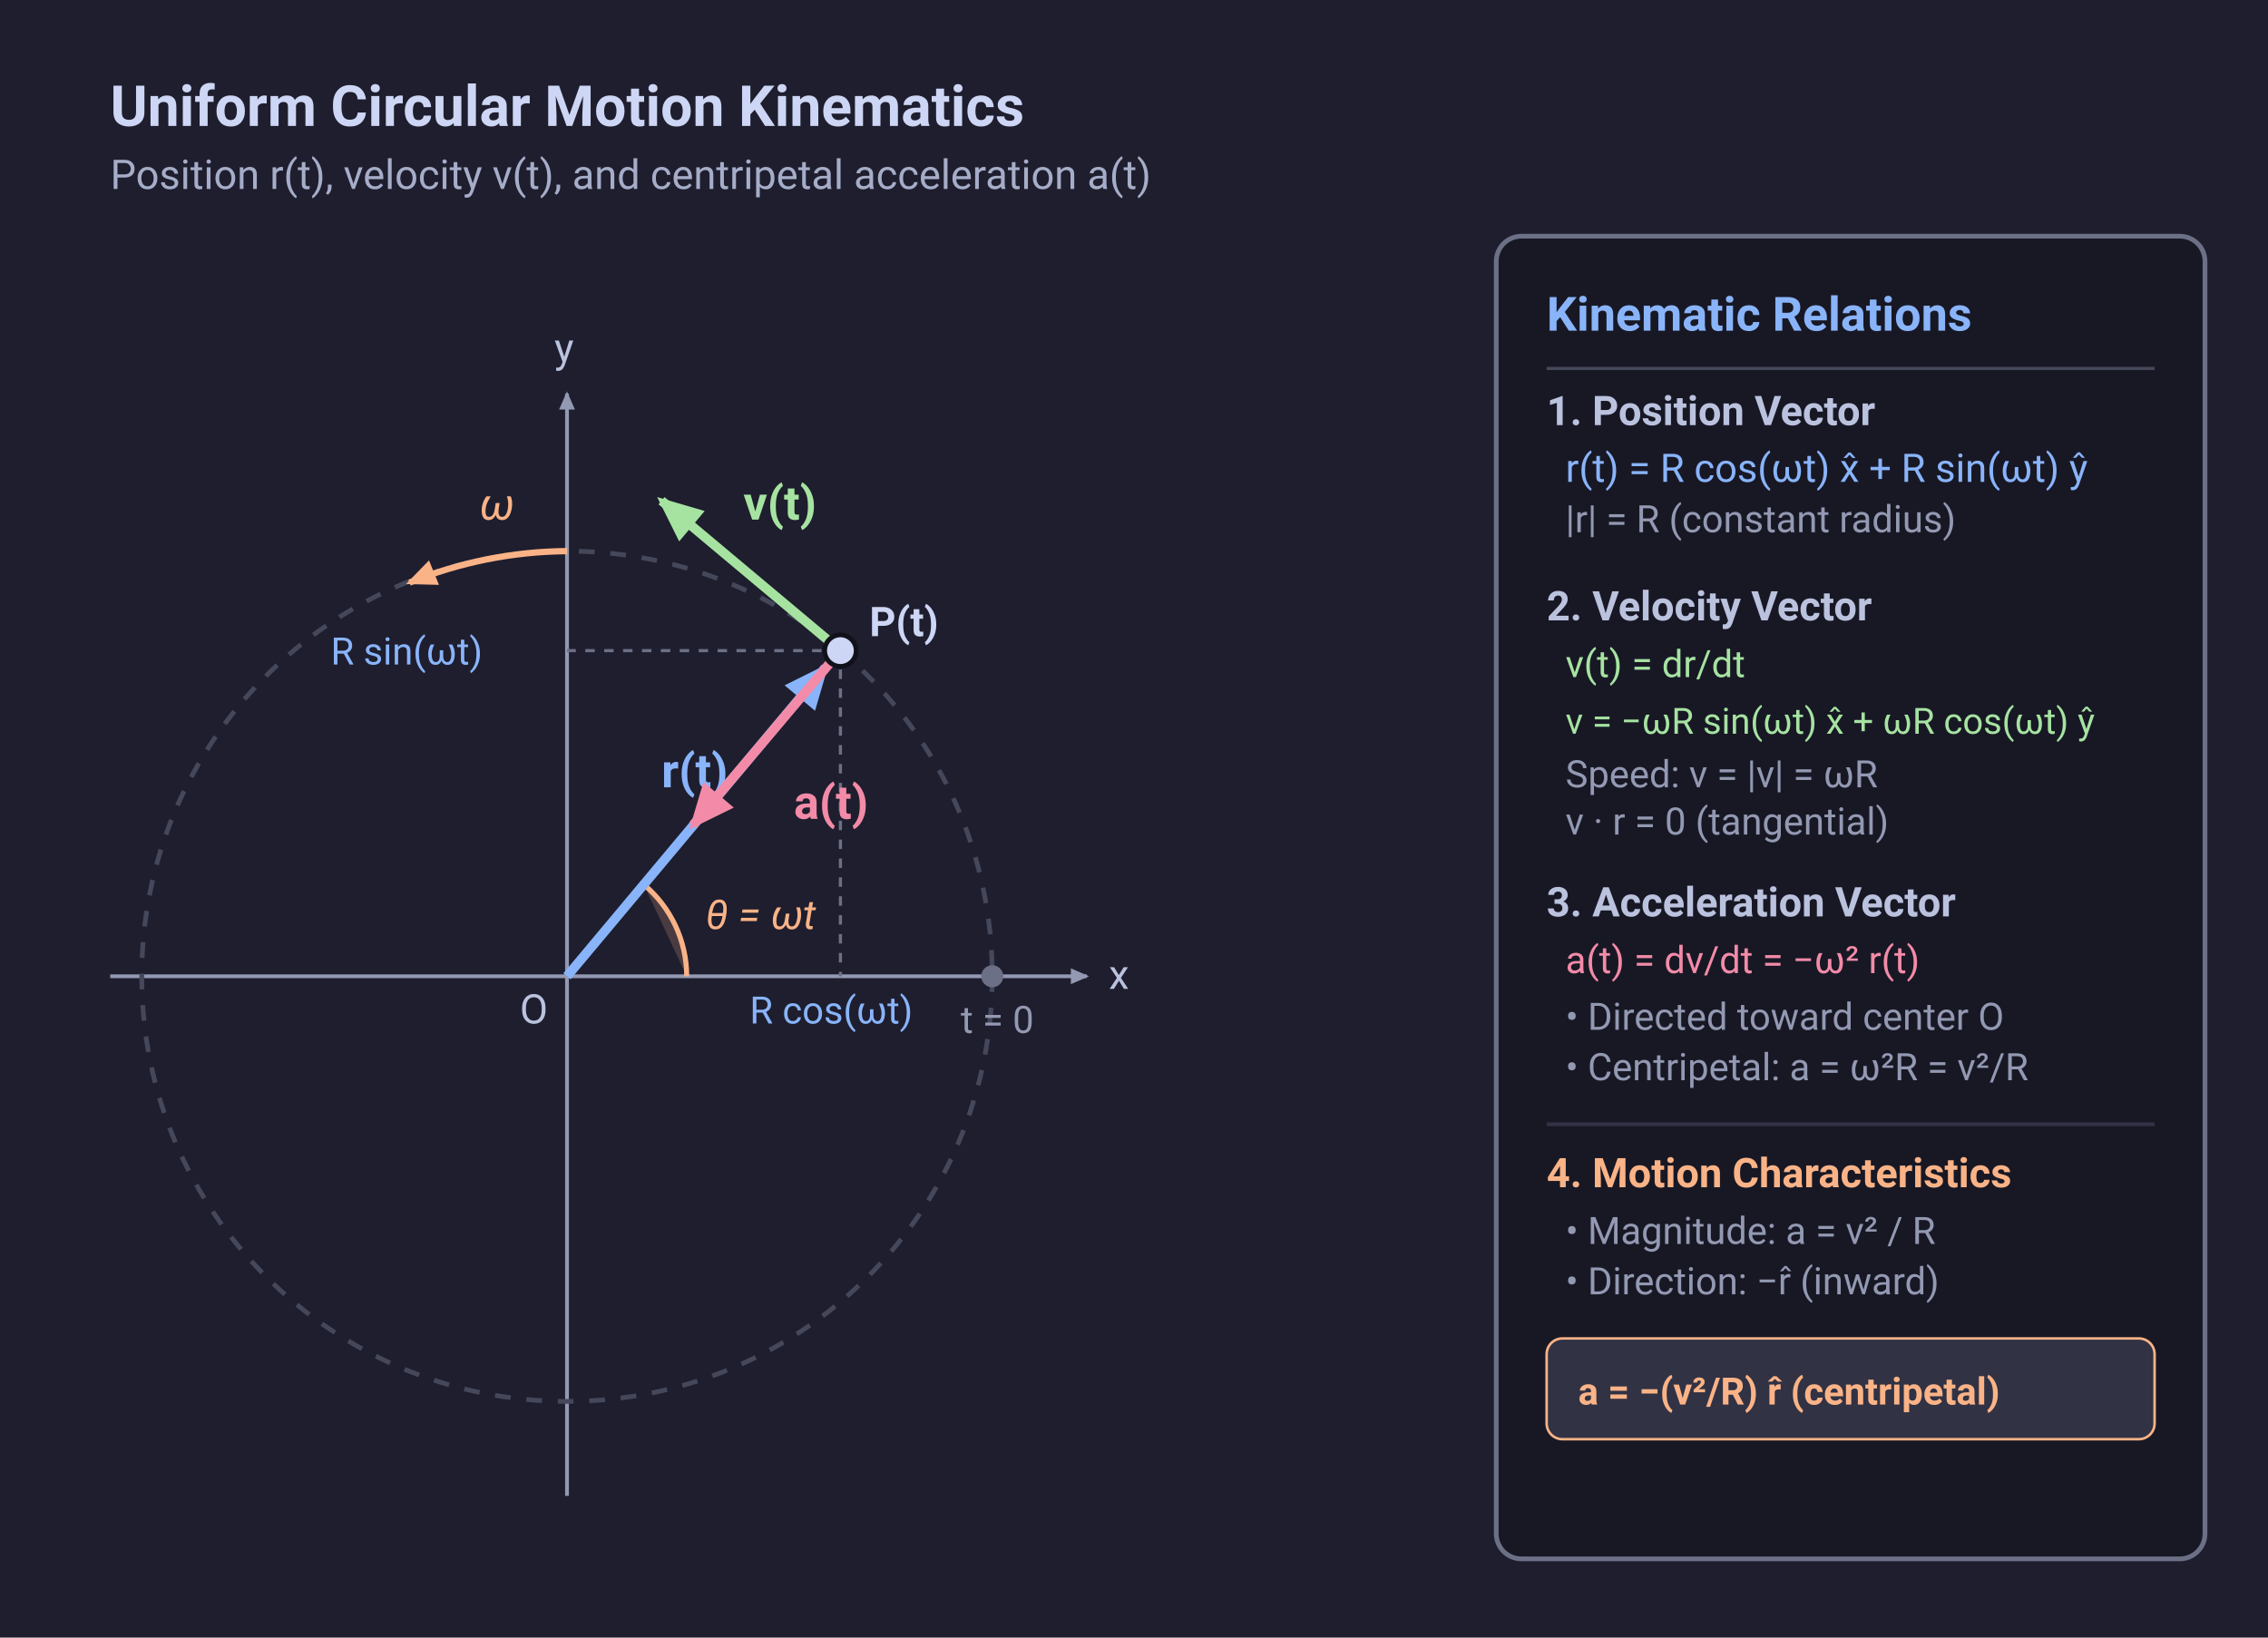
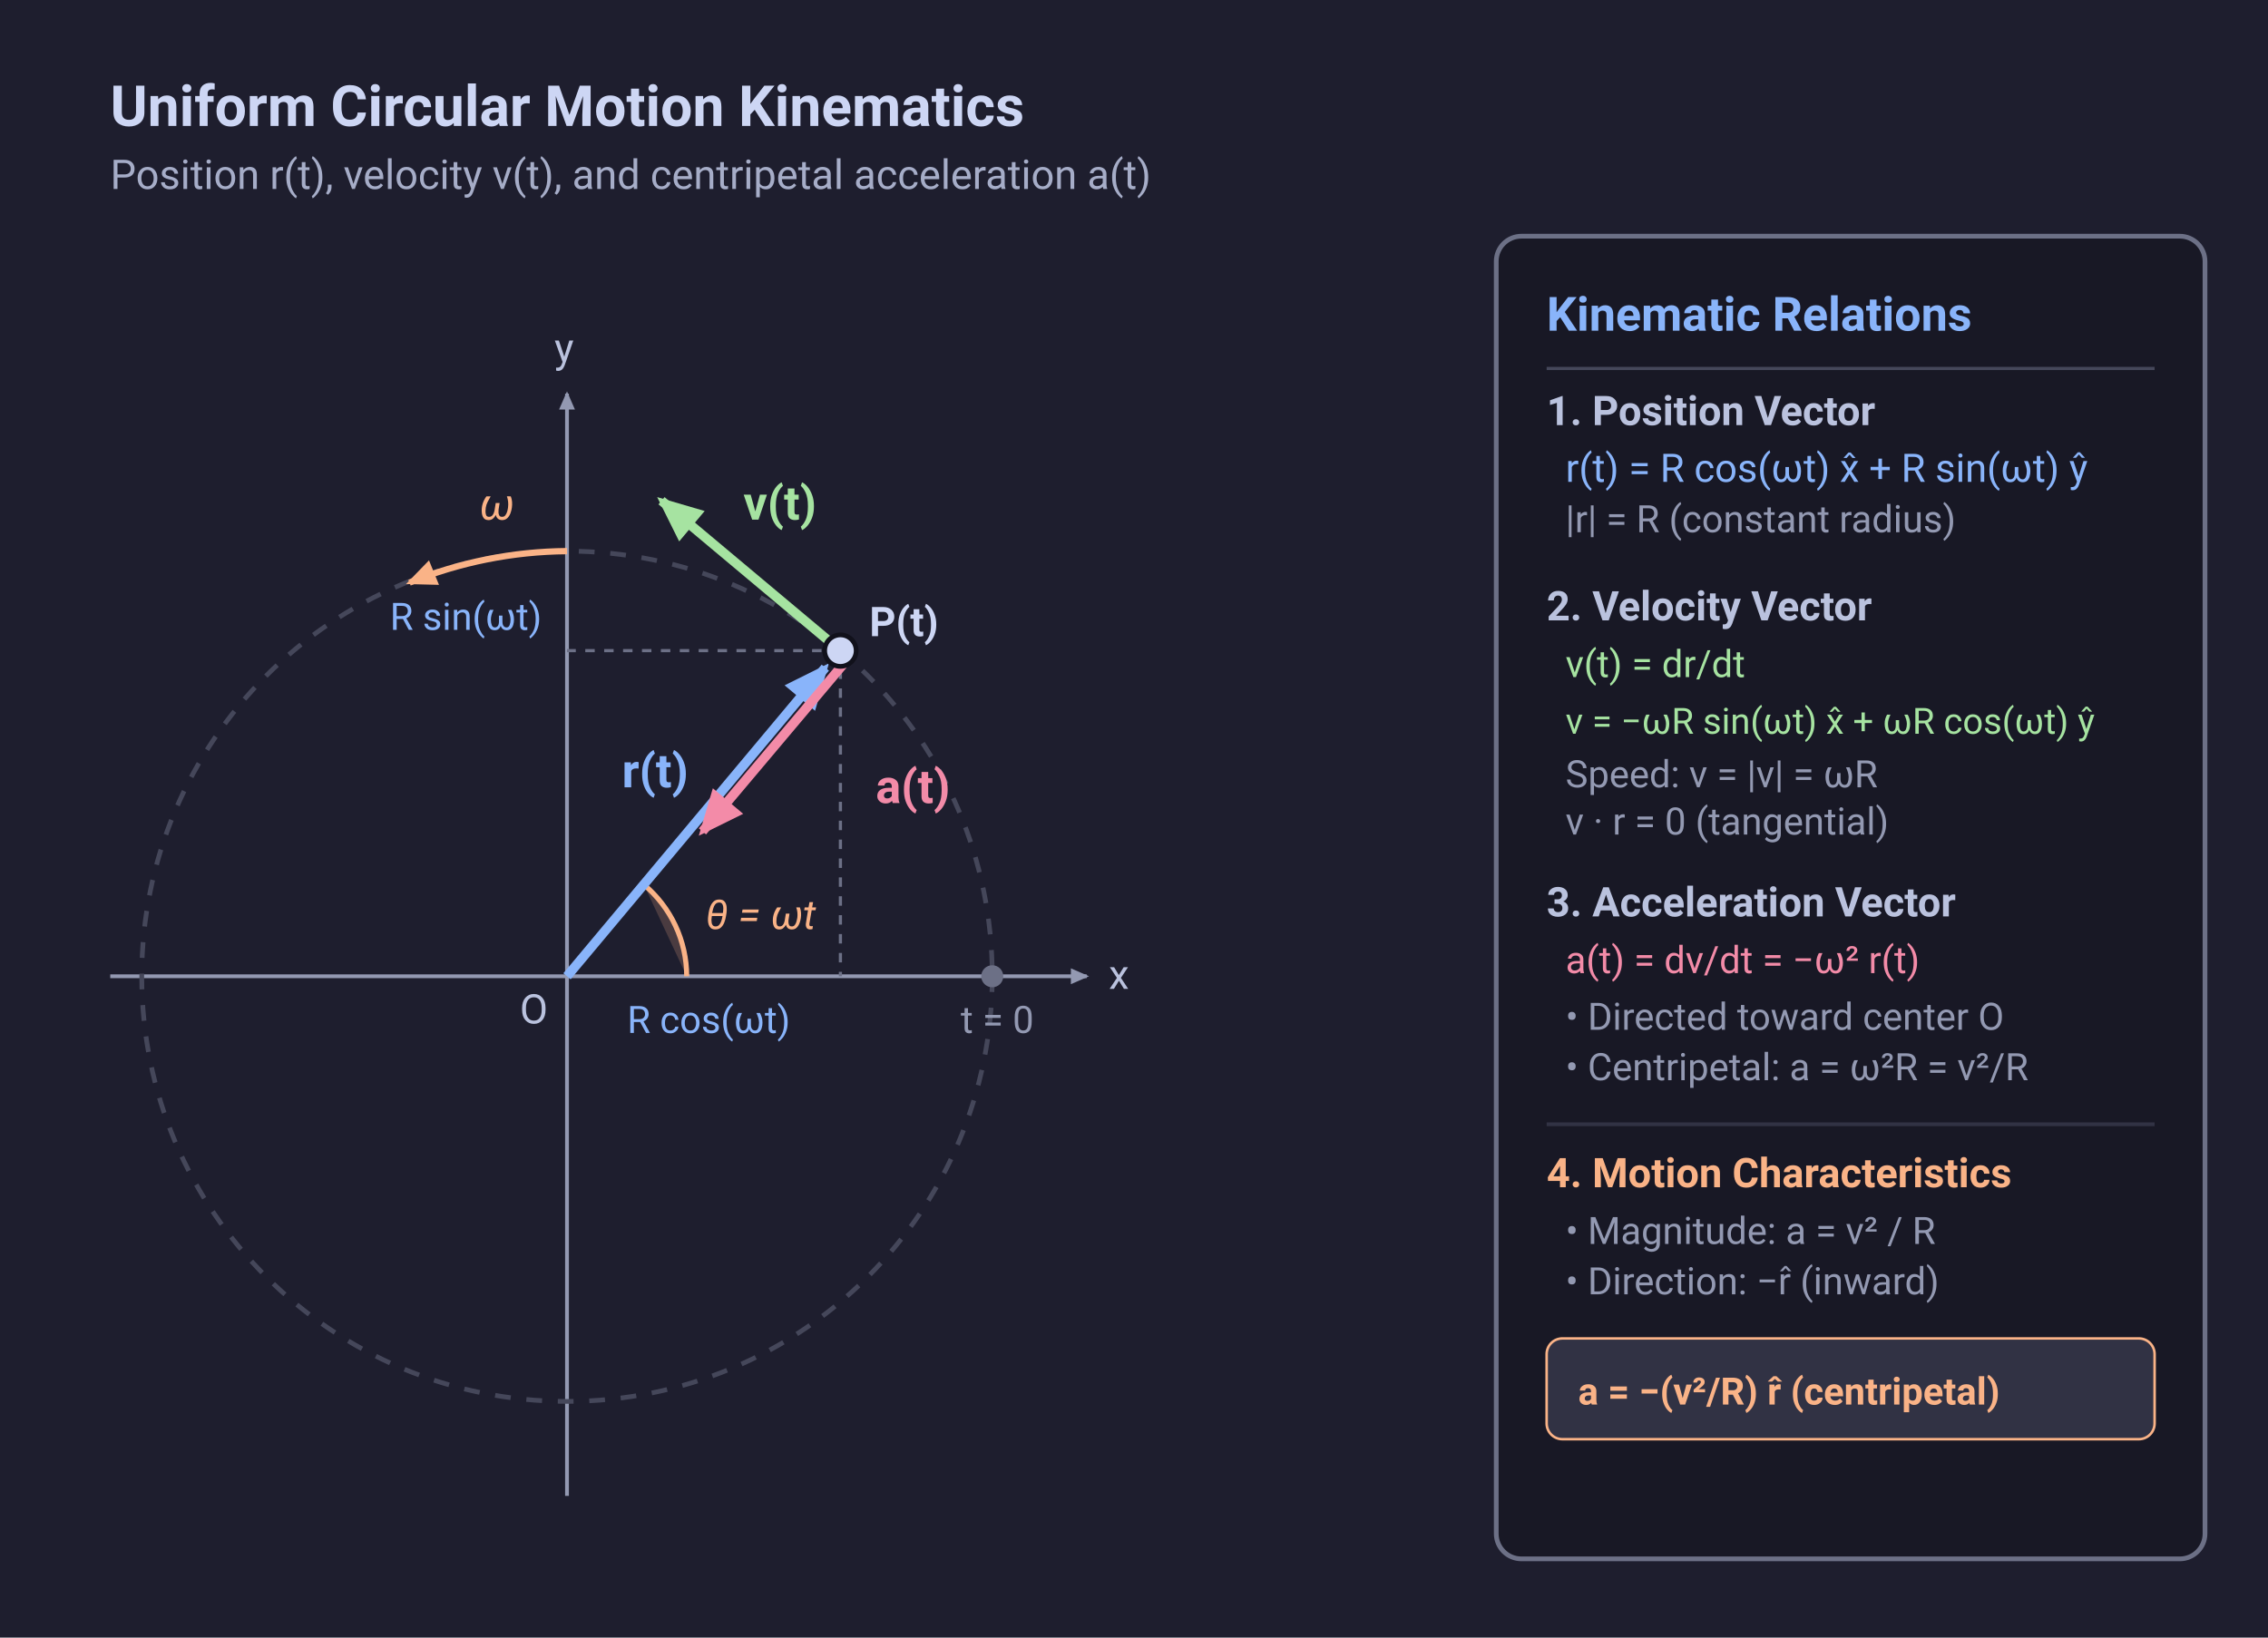
<svg xmlns="http://www.w3.org/2000/svg" viewBox="0 0 720 520" width="720" height="520" font-family="-apple-system, BlinkMacSystemFont, 'Segoe UI', Roboto, sans-serif">
  <defs>
    <marker id="arrow-blue" viewBox="0 0 10 10" refX="7" refY="5" markerWidth="6" markerHeight="6" orient="auto-start-reverse">
      <path d="M 0 1.5 L 8 5 L 0 8.5 z" fill="#89b4fa" />
    </marker>
    <marker id="arrow-green" viewBox="0 0 10 10" refX="7" refY="5" markerWidth="6" markerHeight="6" orient="auto-start-reverse">
      <path d="M 0 1.5 L 8 5 L 0 8.5 z" fill="#a6e3a1" />
    </marker>
    <marker id="arrow-red" viewBox="0 0 10 10" refX="7" refY="5" markerWidth="6" markerHeight="6" orient="auto-start-reverse">
      <path d="M 0 1.5 L 8 5 L 0 8.5 z" fill="#f38ba8" />
    </marker>
    <marker id="arrow-muted" viewBox="0 0 10 10" refX="7" refY="5" markerWidth="6" markerHeight="6" orient="auto-start-reverse">
      <path d="M 0 1.5 L 8 5 L 0 8.5 z" fill="#9399b2" />
    </marker>
    <marker id="arrow-orange" viewBox="0 0 10 10" refX="7" refY="5" markerWidth="6" markerHeight="6" orient="auto-start-reverse">
      <path d="M 0 1.5 L 8 5 L 0 8.5 z" fill="#fab387" />
    </marker>
  </defs>
  <rect width="720" height="520" fill="#1e1e2e" />
  <g transform="translate(35, 40)">
    <text x="0" y="0" fill="#cdd6f4" font-size="18px" font-weight="700">Uniform Circular Motion Kinematics</text>
    <text x="0" y="20" fill="#a6adc8" font-size="13px">Position r(t), velocity v(t), and centripetal acceleration a(t)</text>
  </g>
  <g id="geometry">
    <line x1="35" y1="310" x2="345" y2="310" stroke="#9399b2" stroke-width="1.2" marker-end="url(#arrow-muted)" />
    <line x1="180" y1="475" x2="180" y2="125" stroke="#9399b2" stroke-width="1.2" marker-end="url(#arrow-muted)" />
    <text x="352" y="314" fill="#bac2de" font-size="13px">x</text>
    <text x="176" y="115" fill="#bac2de" font-size="13px">y</text>
    <text x="165" y="325" fill="#bac2de" font-size="13px">O</text>
    <circle cx="180" cy="310" r="135" fill="none" stroke="#45475a" stroke-width="1.5" stroke-dasharray="5,5" />
    <path d="M 180 175 A 135 135 0 0 0 130 185" fill="none" stroke="#fab387" stroke-width="2" marker-end="url(#arrow-orange)" />
    <text x="152" y="165" fill="#fab387" font-size="14px" font-style="italic">ω</text>
    <circle cx="315" cy="310" r="3.5" fill="#6c7086" />
    <text x="305" y="328" fill="#9399b2" font-size="12px">t = 0</text>
    <path d="M 218 310 A 38 38 0 0 0 204.4 280.9" fill="#fab387" fill-opacity="0.2" stroke="#fab387" stroke-width="1.6" />
    <text x="224" y="295" fill="#fab387" font-size="13px" font-style="italic">θ = ωt</text>
    <line x1="180" y1="310" x2="262" y2="212" stroke="#89b4fa" stroke-width="3" marker-end="url(#arrow-blue)" />
-     <text x="210" y="250" fill="#89b4fa" font-size="15px" font-weight="bold">r(t)</text>
+     <text x="208" y="250" fill="#89b4fa" font-size="15px" font-weight="bold" text-anchor="middle">r(t)</text>
    <line x1="266.8" y1="206.6" x2="266.8" y2="310" stroke="#6c7086" stroke-width="1" stroke-dasharray="3,3" />
    <line x1="266.8" y1="206.6" x2="180" y2="206.6" stroke="#6c7086" stroke-width="1" stroke-dasharray="3,3" />
-     <text x="238" y="325" fill="#89b4fa" font-size="12px">R cos(ωt)</text>
-     <text x="105" y="211" fill="#89b4fa" font-size="12px">R sin(ωt)</text>
+     <text x="225" y="328" fill="#89b4fa" font-size="12px" text-anchor="middle">R cos(ωt)</text>
+     <text x="172" y="200" fill="#89b4fa" font-size="12px" text-anchor="end">R sin(ωt)</text>
    <line x1="266.8" y1="206.6" x2="210" y2="159" stroke="#a6e3a1" stroke-width="3" marker-end="url(#arrow-green)" />
    <text x="236" y="165" fill="#a6e3a1" font-size="15px" font-weight="bold">v(t)</text>
-     <line x1="266.8" y1="206.6" x2="220" y2="262" stroke="#f38ba8" stroke-width="3" marker-end="url(#arrow-red)" />
-     <text x="252" y="260" fill="#f38ba8" font-size="15px" font-weight="bold">a(t)</text>
+     <line x1="269.5" y1="208.8" x2="223" y2="264" stroke="#f38ba8" stroke-width="3" marker-end="url(#arrow-red)" />
+     <text x="278" y="255" fill="#f38ba8" font-size="15px" font-weight="bold" text-anchor="start">a(t)</text>
    <circle cx="266.8" cy="206.6" r="5" fill="#cdd6f4" stroke="#11111b" stroke-width="1.5" />
    <text x="276" y="202" fill="#cdd6f4" font-size="13px" font-weight="bold">P(t)</text>
  </g>
  <g transform="translate(475, 75)">
    <rect width="225" height="420" rx="8" fill="#181825" stroke="#6c7086" stroke-width="1.5" />
    <text x="16" y="30" fill="#89b4fa" font-size="15px" font-weight="700">Kinematic Relations</text>
    <line x1="16" y1="42" x2="209" y2="42" stroke="#45475a" stroke-width="1" />
    <g transform="translate(16, 60)">
      <text x="0" y="0" fill="#bac2de" font-size="13px" font-weight="600">1. Position Vector</text>
      <text x="6" y="18" fill="#89b4fa" font-size="12.5px">r(t) = R cos(ωt) x̂ + R sin(ωt) ŷ</text>
      <text x="6" y="34" fill="#9399b2" font-size="12px">|r| = R (constant radius)</text>
      <text x="0" y="62" fill="#bac2de" font-size="13px" font-weight="600">2. Velocity Vector</text>
      <text x="6" y="80" fill="#a6e3a1" font-size="12px">v(t) = dr/dt</text>
      <text x="6" y="98" fill="#a6e3a1" font-size="11.5px">v = −ωR sin(ωt) x̂ + ωR cos(ωt) ŷ</text>
      <text x="6" y="115" fill="#9399b2" font-size="12px">Speed: v = |v| = ωR</text>
      <text x="6" y="130" fill="#9399b2" font-size="12px">v · r = 0 (tangential)</text>
      <text x="0" y="156" fill="#bac2de" font-size="13px" font-weight="600">3. Acceleration Vector</text>
      <text x="6" y="174" fill="#f38ba8" font-size="12px">a(t) = dv/dt = −ω² r(t)</text>
      <text x="6" y="192" fill="#9399b2" font-size="12px">• Directed toward center O</text>
      <text x="6" y="208" fill="#9399b2" font-size="12px">• Centripetal: a = ω²R = v²/R</text>
      <line x1="0" y1="222" x2="193" y2="222" stroke="#313244" stroke-width="1.2" />
      <text x="0" y="242" fill="#fab387" font-size="13px" font-weight="600">4. Motion Characteristics</text>
      <text x="6" y="260" fill="#9399b2" font-size="12px">• Magnitude: a = v² / R</text>
      <text x="6" y="276" fill="#9399b2" font-size="12px">• Direction: −r̂ (inward)</text>
      <rect x="0" y="290" width="193" height="32" rx="5" fill="#313244" stroke="#fab387" stroke-width="0.8" />
      <text x="10" y="311" fill="#fab387" font-size="12px" font-weight="600">a = −(v²/R) r̂  (centripetal)</text>
    </g>
  </g>
</svg>
